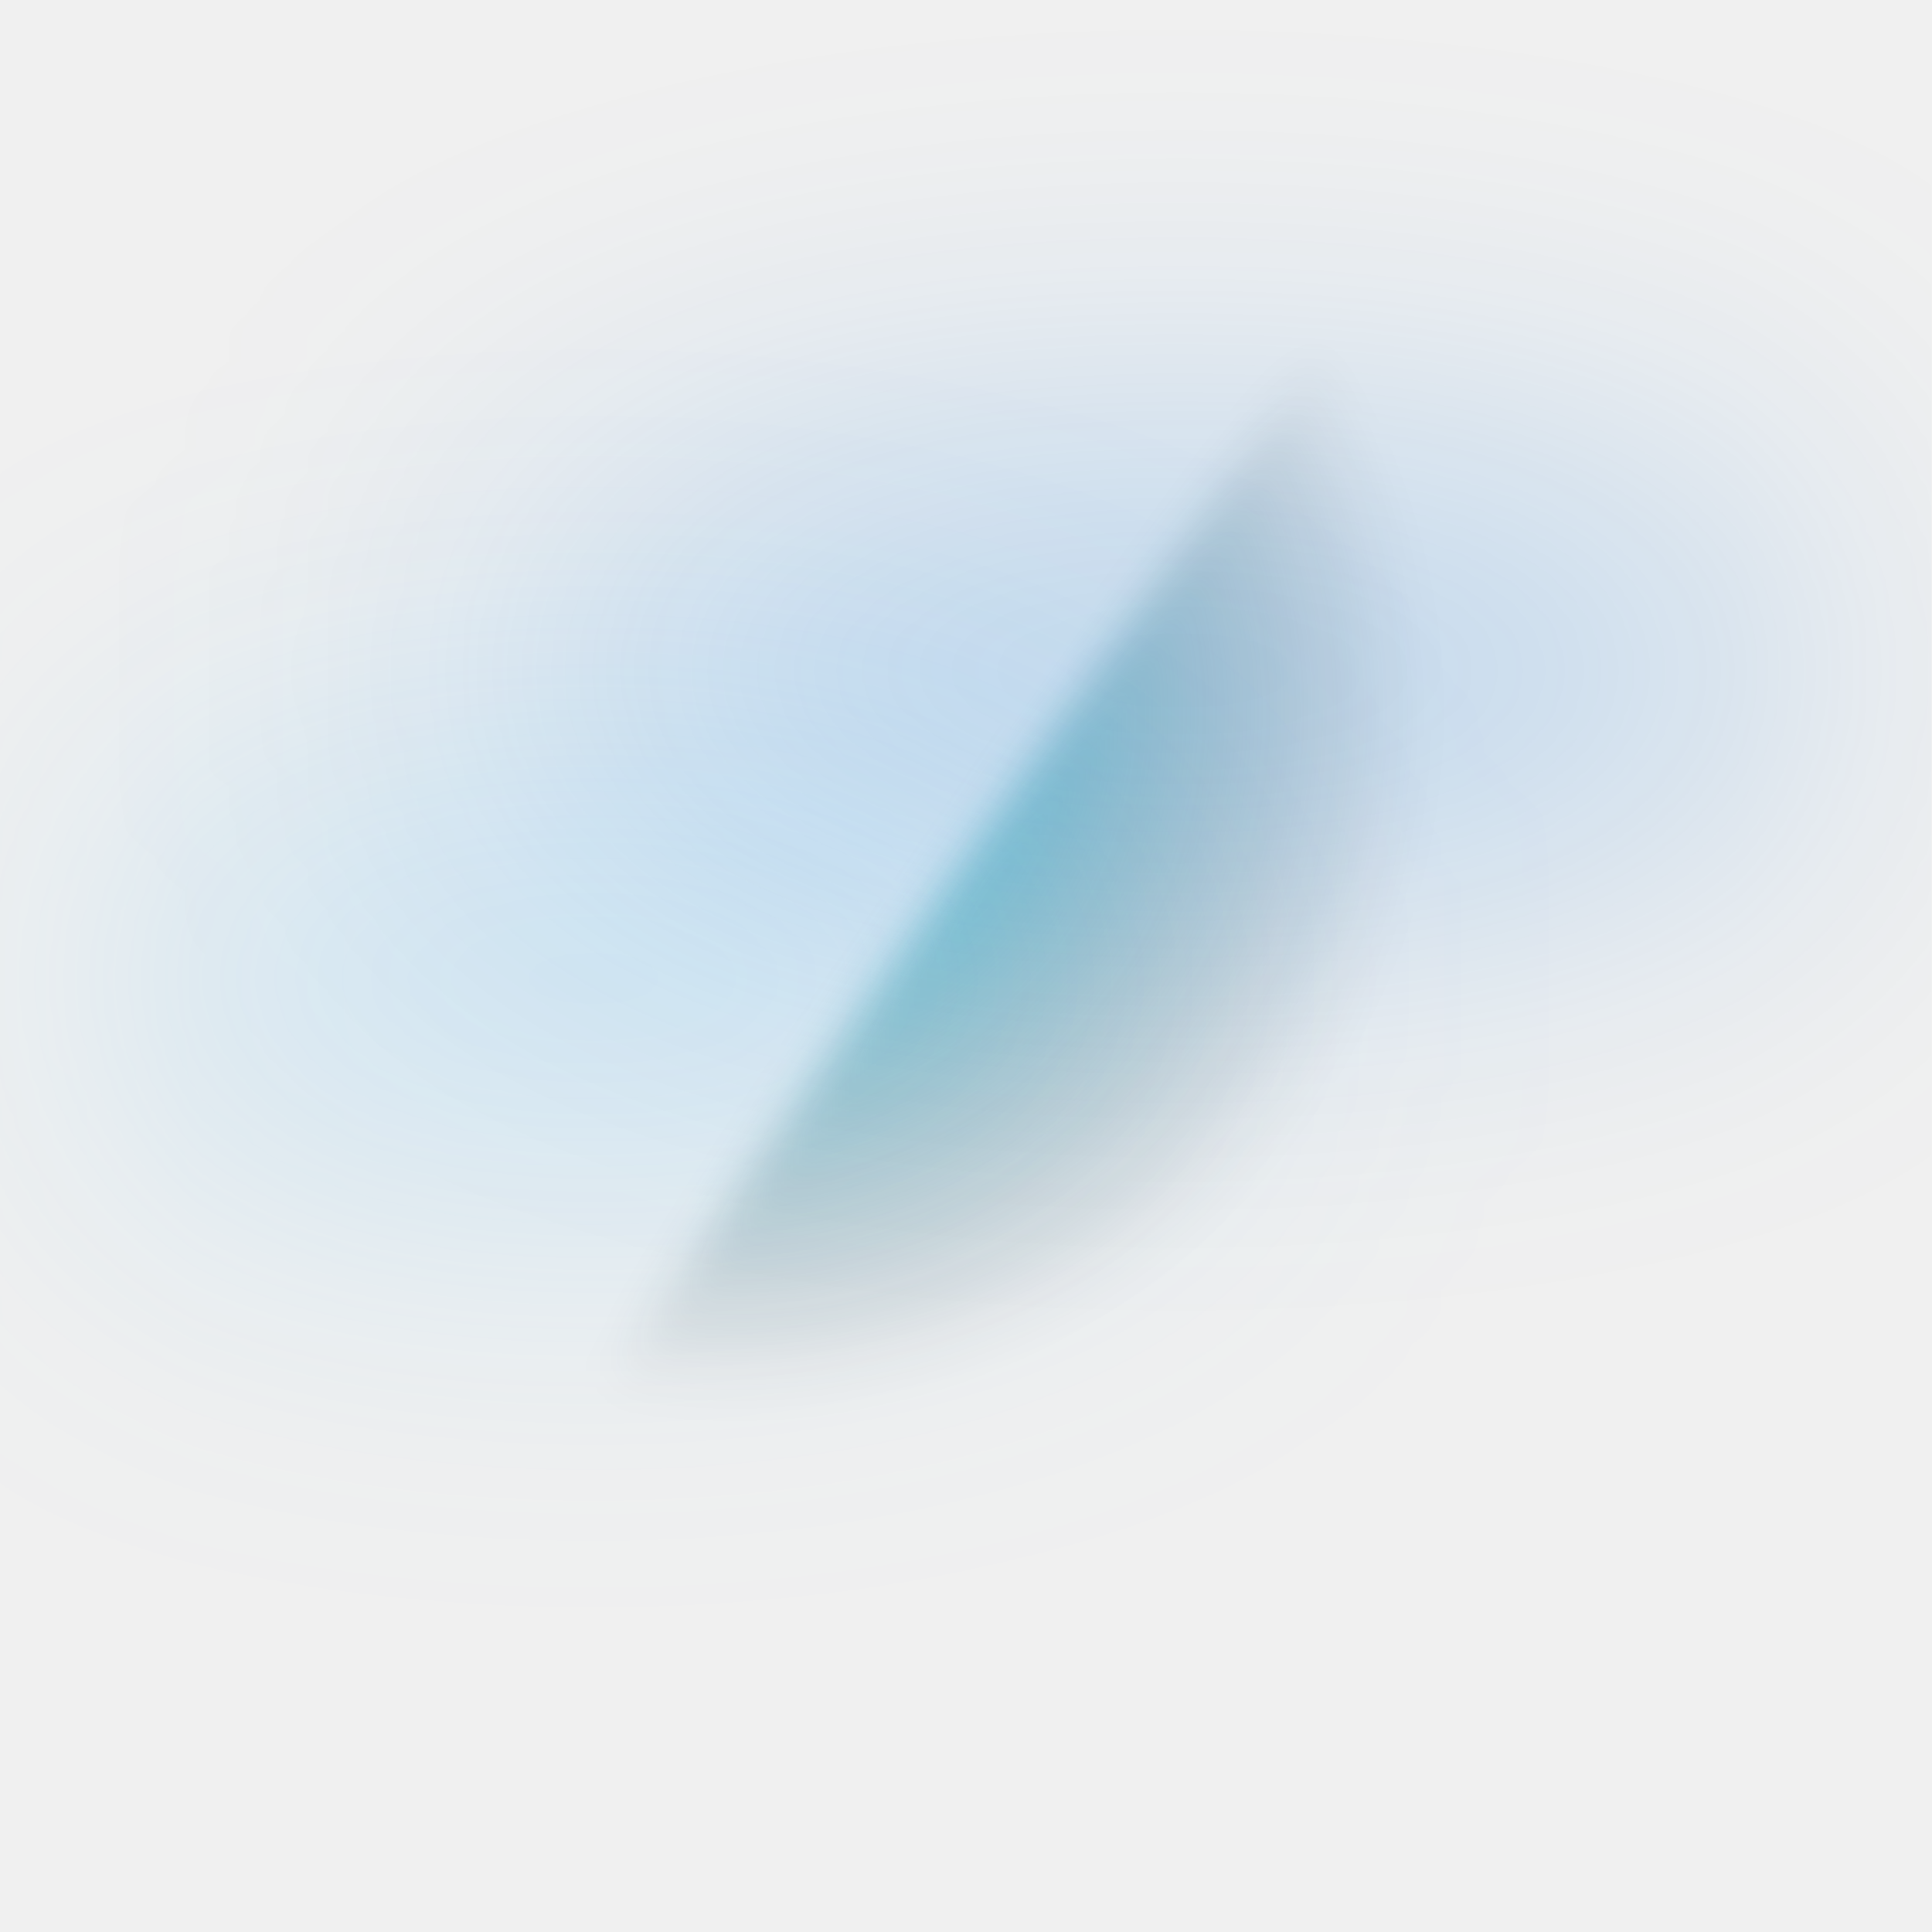
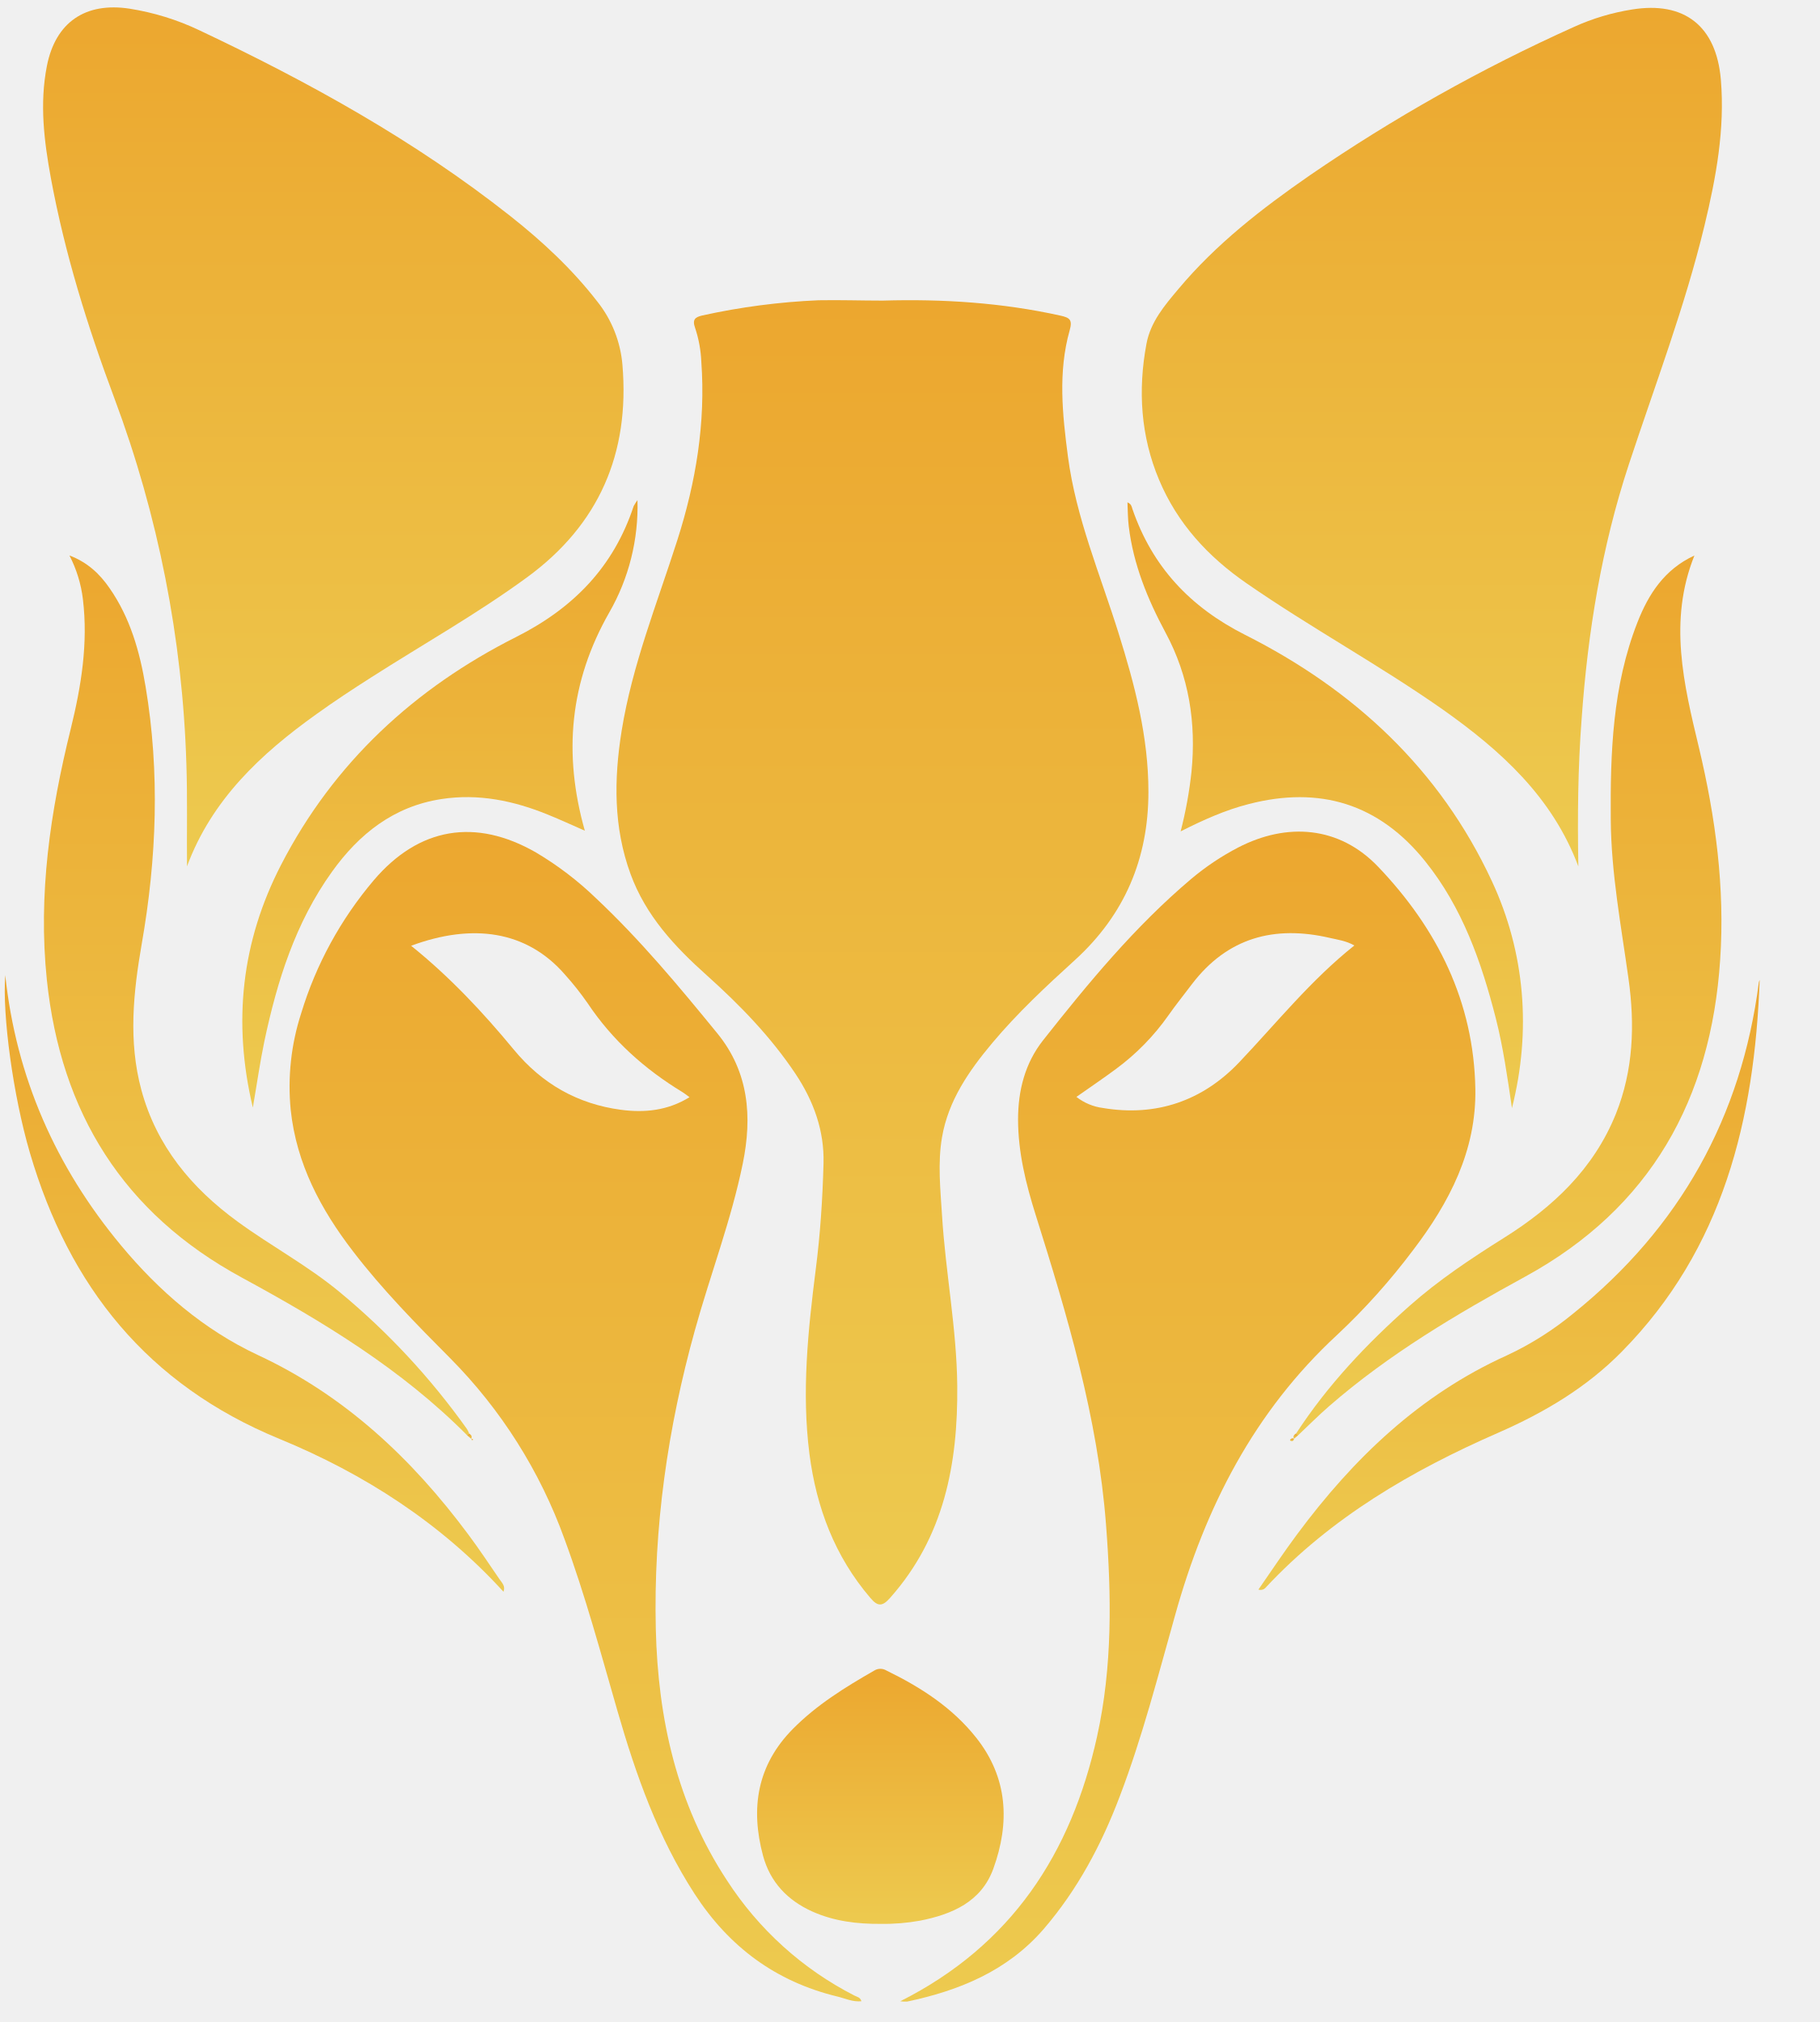
- <svg xmlns="http://www.w3.org/2000/svg" width="290" height="290" viewBox="0 0 290 290" fill="none">
-   <g clip-path="url(#clip0_603_11)">
-     <g filter="url(#filter0_f_603_11)">
-       <path d="M39.126 281.638L94.868 321.045L290 39.688L234.258 0.282L39.126 281.638Z" fill="url(#paint0_radial_603_11)" fill-opacity="0.72" />
-     </g>
-     <g filter="url(#filter1_f_603_11)">
-       <ellipse cx="177.125" cy="100.657" rx="103.103" ry="31.724" fill="#0076E3" fill-opacity="0.24" />
-     </g>
-     <g filter="url(#filter2_f_603_11)">
-       <ellipse cx="89.091" cy="146.921" rx="89.091" ry="31.724" fill="#39B8FF" fill-opacity="0.2" />
-     </g>
-   </g>
+ <svg xmlns="http://www.w3.org/2000/svg" width="27" height="30" viewBox="0 0 27 30" fill="none">
+   <path d="M13.095 4.46C13.983 4.434 14.864 4.49 15.733 4.683C15.867 4.713 15.914 4.743 15.869 4.9C15.694 5.519 15.761 6.147 15.843 6.774C15.963 7.684 16.322 8.524 16.593 9.391C16.834 10.159 17.038 10.934 17.037 11.75C17.037 12.741 16.682 13.573 15.95 14.241C15.52 14.632 15.096 15.027 14.722 15.473C14.375 15.887 14.069 16.327 13.975 16.873C13.909 17.257 13.951 17.645 13.975 18.03C14.027 18.877 14.193 19.713 14.201 20.561C14.212 21.718 14.006 22.806 13.204 23.708C13.094 23.832 13.025 23.843 12.912 23.708C12.383 23.09 12.111 22.366 12.008 21.57C11.891 20.652 11.987 19.741 12.102 18.831C12.169 18.311 12.203 17.788 12.217 17.265C12.231 16.777 12.07 16.335 11.8 15.93C11.433 15.381 10.977 14.912 10.489 14.474C10.01 14.046 9.58 13.586 9.354 12.967C9.1 12.273 9.107 11.562 9.222 10.844C9.379 9.867 9.749 8.951 10.048 8.015C10.324 7.153 10.47 6.273 10.404 5.365C10.397 5.195 10.366 5.028 10.313 4.868C10.266 4.739 10.313 4.705 10.421 4.68C10.987 4.555 11.563 4.48 12.142 4.455C12.458 4.449 12.777 4.46 13.095 4.46Z" fill="url(#paint0_linear_59_3086)" />
+   <path d="M2.774 12.854C2.77 12.344 2.782 11.84 2.765 11.334C2.708 9.481 2.347 7.649 1.698 5.912C1.301 4.851 0.963 3.767 0.756 2.649C0.654 2.095 0.585 1.538 0.696 0.977C0.824 0.329 1.268 0.028 1.924 0.129C2.282 0.186 2.63 0.293 2.957 0.449C4.583 1.217 6.153 2.086 7.57 3.205C8.046 3.581 8.488 3.992 8.862 4.475C9.076 4.744 9.206 5.072 9.234 5.415C9.345 6.729 8.884 7.788 7.817 8.567C7.076 9.109 6.275 9.559 5.504 10.052C5.23 10.227 4.959 10.405 4.695 10.595C3.869 11.185 3.141 11.864 2.774 12.854Z" fill="url(#paint1_linear_59_3086)" />
+   <path d="M23.415 12.855C23.03 11.824 22.262 11.134 21.404 10.527C20.459 9.864 19.442 9.312 18.494 8.655C17.922 8.26 17.467 7.767 17.195 7.119C16.923 6.472 16.879 5.791 17.008 5.101C17.069 4.774 17.279 4.529 17.482 4.288C18.04 3.621 18.72 3.094 19.429 2.603C20.668 1.752 21.982 1.014 23.353 0.398C23.626 0.274 23.915 0.188 24.211 0.141C24.988 0.015 25.461 0.386 25.529 1.18C25.591 1.918 25.458 2.633 25.287 3.344C24.996 4.552 24.553 5.711 24.165 6.888C23.761 8.113 23.555 9.377 23.464 10.663C23.408 11.391 23.402 12.12 23.415 12.855Z" fill="url(#paint2_linear_59_3086)" />
+   <path d="M12.779 29.692C12.649 29.705 12.536 29.649 12.418 29.621C11.507 29.4 10.814 28.884 10.304 28.098C9.762 27.262 9.435 26.336 9.161 25.388C8.914 24.532 8.683 23.671 8.375 22.836C8.012 21.829 7.434 20.914 6.681 20.154C6.176 19.646 5.672 19.134 5.235 18.563C4.757 17.941 4.398 17.266 4.313 16.47C4.265 15.985 4.318 15.495 4.469 15.031C4.689 14.307 5.056 13.637 5.545 13.06C6.215 12.273 7.056 12.133 7.953 12.649C8.275 12.84 8.574 13.068 8.843 13.328C9.499 13.945 10.074 14.636 10.642 15.332C11.109 15.904 11.162 16.569 11.019 17.264C10.847 18.107 10.537 18.912 10.308 19.739C9.905 21.19 9.693 22.666 9.729 24.172C9.761 25.501 10.041 26.768 10.784 27.898C11.254 28.625 11.907 29.216 12.678 29.609C12.714 29.628 12.763 29.632 12.779 29.692ZM10.229 16.279C10.184 16.246 10.156 16.223 10.125 16.204C9.564 15.863 9.086 15.436 8.718 14.885C8.615 14.737 8.503 14.595 8.382 14.461C7.814 13.805 7.009 13.695 6.099 14.032C6.67 14.491 7.164 15.018 7.624 15.575C8.041 16.08 8.569 16.38 9.213 16.466C9.562 16.512 9.904 16.479 10.229 16.279Z" fill="url(#paint3_linear_59_3086)" />
+   <path d="M13.356 29.692C15.007 28.861 15.892 27.497 16.275 25.765C16.505 24.726 16.489 23.674 16.408 22.619C16.286 21.033 15.836 19.525 15.363 18.021C15.219 17.563 15.104 17.098 15.103 16.611C15.103 16.178 15.207 15.774 15.473 15.436C16.146 14.584 16.837 13.746 17.671 13.041C17.886 12.86 18.12 12.703 18.369 12.574C19.092 12.2 19.868 12.254 20.447 12.862C21.323 13.78 21.865 14.865 21.887 16.157C21.903 17.072 21.501 17.843 20.961 18.551C20.623 19.001 20.248 19.42 19.837 19.805C18.605 20.944 17.88 22.364 17.435 23.957C17.18 24.861 16.947 25.774 16.611 26.654C16.34 27.37 15.984 28.039 15.482 28.622C14.946 29.241 14.235 29.533 13.457 29.697C13.423 29.699 13.389 29.697 13.356 29.692ZM15.968 16.274C16.082 16.363 16.219 16.421 16.363 16.439C17.156 16.572 17.842 16.331 18.384 15.761C18.941 15.174 19.447 14.541 20.092 14.028C19.968 13.957 19.845 13.943 19.726 13.915C18.905 13.725 18.209 13.911 17.683 14.601C17.566 14.756 17.445 14.906 17.334 15.064C17.119 15.37 16.855 15.64 16.553 15.862C16.363 16.003 16.167 16.135 15.968 16.275V16.274Z" fill="url(#paint4_linear_59_3086)" />
+   <path d="M6.93 21.295C5.956 20.313 4.789 19.608 3.587 18.955C1.829 18.001 0.901 16.507 0.695 14.537C0.563 13.272 0.746 12.04 1.049 10.816C1.205 10.184 1.309 9.546 1.23 8.891C1.203 8.664 1.135 8.444 1.03 8.241C1.301 8.344 1.482 8.518 1.625 8.726C1.931 9.165 2.074 9.669 2.16 10.188C2.373 11.462 2.325 12.733 2.103 14.002C1.977 14.725 1.902 15.448 2.097 16.171C2.323 17.005 2.842 17.627 3.525 18.125C4.022 18.488 4.57 18.78 5.047 19.177C5.759 19.767 6.39 20.447 6.926 21.2C6.939 21.221 6.95 21.243 6.959 21.266L6.93 21.295Z" fill="url(#paint5_linear_59_3086)" />
+   <path d="M19.229 21.267C19.695 20.551 20.276 19.937 20.913 19.373C21.344 18.991 21.821 18.674 22.308 18.368C23.035 17.913 23.643 17.344 23.972 16.526C24.232 15.877 24.255 15.203 24.159 14.52C24.05 13.736 23.902 12.958 23.896 12.163C23.888 11.169 23.922 10.178 24.291 9.236C24.455 8.816 24.691 8.448 25.137 8.242C24.748 9.211 24.979 10.153 25.203 11.088C25.451 12.127 25.591 13.173 25.519 14.239C25.383 16.308 24.488 17.921 22.632 18.938C21.608 19.498 20.605 20.091 19.72 20.861C19.56 21 19.41 21.151 19.256 21.296L19.229 21.267Z" fill="url(#paint6_linear_59_3086)" />
+   <path d="M13.069 28.544C12.717 28.547 12.374 28.506 12.049 28.36C11.681 28.194 11.426 27.924 11.32 27.534C11.131 26.831 11.23 26.191 11.762 25.652C12.117 25.293 12.54 25.032 12.973 24.784C12.999 24.768 13.03 24.76 13.06 24.76C13.091 24.76 13.122 24.768 13.148 24.784C13.657 25.032 14.127 25.333 14.483 25.783C14.954 26.378 14.983 27.045 14.736 27.726C14.558 28.216 14.127 28.403 13.646 28.497C13.456 28.531 13.263 28.547 13.069 28.544Z" fill="url(#paint7_linear_59_3086)" />
+   <path d="M9.457 7.42C9.474 8.004 9.329 8.582 9.038 9.088C8.454 10.113 8.351 11.177 8.676 12.325C8.48 12.239 8.309 12.16 8.134 12.089C7.624 11.88 7.095 11.77 6.545 11.856C5.842 11.965 5.328 12.371 4.925 12.934C4.383 13.689 4.112 14.553 3.922 15.449C3.856 15.765 3.811 16.085 3.751 16.433C3.448 15.16 3.585 13.965 4.17 12.831C4.951 11.316 6.15 10.21 7.657 9.451C8.508 9.022 9.103 8.411 9.401 7.508C9.418 7.477 9.437 7.448 9.457 7.42Z" fill="url(#paint8_linear_59_3086)" />
+   <path d="M17.515 12.335C17.59 12.044 17.644 11.749 17.676 11.451C17.747 10.725 17.64 10.035 17.292 9.388C17.025 8.891 16.813 8.374 16.745 7.807C16.731 7.693 16.732 7.577 16.726 7.454C16.785 7.477 16.788 7.517 16.799 7.55C17.094 8.409 17.655 9.007 18.471 9.419C20.084 10.232 21.36 11.411 22.132 13.073C22.625 14.131 22.72 15.295 22.43 16.441C22.361 15.967 22.299 15.537 22.192 15.114C21.978 14.275 21.695 13.466 21.144 12.78C20.458 11.924 19.577 11.657 18.524 11.93C18.18 12.018 17.857 12.162 17.515 12.335Z" fill="url(#paint9_linear_59_3086)" />
+   <path d="M7.469 23.616C6.539 22.597 5.405 21.867 4.147 21.349C2.189 20.545 1.024 19.086 0.443 17.102C0.194 16.252 0.033 15.061 0.078 14.467C0.238 15.98 0.827 17.314 1.795 18.477C2.36 19.157 3.024 19.729 3.825 20.104C5.118 20.706 6.112 21.643 6.949 22.769C7.109 22.984 7.258 23.208 7.409 23.429C7.446 23.483 7.503 23.534 7.469 23.616Z" fill="url(#paint10_linear_59_3086)" />
+   <path d="M26.105 14.54C26.029 16.603 25.567 18.526 24.058 20.056C23.535 20.588 22.906 20.96 22.225 21.258C20.942 21.819 19.747 22.515 18.779 23.552C18.766 23.568 18.748 23.58 18.729 23.585C18.709 23.591 18.688 23.591 18.669 23.584C18.864 23.304 19.046 23.028 19.243 22.764C20.076 21.642 21.058 20.696 22.352 20.111C22.709 19.945 23.043 19.733 23.346 19.483C24.919 18.215 25.835 16.578 26.093 14.573C26.096 14.561 26.1 14.55 26.105 14.54Z" fill="url(#paint11_linear_59_3086)" />
+   <path d="M6.959 21.268C6.987 21.288 7.01 21.31 6.99 21.348L6.929 21.295L6.959 21.268Z" fill="url(#paint12_linear_59_3086)" />
+   <path d="M19.258 21.295L19.197 21.347C19.177 21.308 19.199 21.287 19.228 21.267L19.258 21.295Z" fill="url(#paint13_linear_59_3086)" />
+   <path d="M19.197 21.347C19.192 21.376 19.175 21.388 19.146 21.377C19.142 21.373 19.138 21.368 19.137 21.363C19.153 21.344 19.172 21.33 19.198 21.348L19.197 21.347Z" fill="url(#paint14_linear_59_3086)" />
+   <path d="M6.991 21.348L7.018 21.352L7.008 21.375L6.992 21.347L6.991 21.348Z" fill="url(#paint15_linear_59_3086)" />
  <defs>
-     <filter id="filter0_f_603_11" x="32.781" y="-6.063" width="263.563" height="333.452" filterUnits="userSpaceOnUse" color-interpolation-filters="sRGB">
-       <feFlood flood-opacity="0" result="BackgroundImageFix" />
-       <feBlend mode="normal" in="SourceGraphic" in2="BackgroundImageFix" result="shape" />
-       <feGaussianBlur stdDeviation="3.172" result="effect1_foregroundBlur_603_11" />
-     </filter>
-     <filter id="filter1_f_603_11" x="-31.724" y="-36.813" width="417.699" height="274.941" filterUnits="userSpaceOnUse" color-interpolation-filters="sRGB">
-       <feFlood flood-opacity="0" result="BackgroundImageFix" />
-       <feBlend mode="normal" in="SourceGraphic" in2="BackgroundImageFix" result="shape" />
-       <feGaussianBlur stdDeviation="52.873" result="effect1_foregroundBlur_603_11" />
-     </filter>
-     <filter id="filter2_f_603_11" x="-105.747" y="9.451" width="389.676" height="274.941" filterUnits="userSpaceOnUse" color-interpolation-filters="sRGB">
-       <feFlood flood-opacity="0" result="BackgroundImageFix" />
-       <feBlend mode="normal" in="SourceGraphic" in2="BackgroundImageFix" result="shape" />
-       <feGaussianBlur stdDeviation="52.873" result="effect1_foregroundBlur_603_11" />
-     </filter>
-     <radialGradient id="paint0_radial_603_11" cx="0" cy="0" r="1" gradientUnits="userSpaceOnUse" gradientTransform="translate(110.637 106.511) rotate(40.451) scale(103.876 104.028)">
-       <stop stop-color="#00E6F4" />
-       <stop offset="1" stop-color="#12131A" stop-opacity="0" />
-     </radialGradient>
-     <clipPath id="clip0_603_11">
-       <rect width="290" height="290" fill="white" />
-     </clipPath>
+     <linearGradient id="paint0_linear_59_3086" x1="13.091" y1="4.453" x2="13.091" y2="23.805" gradientUnits="userSpaceOnUse">
+       <stop stop-color="#ECA72F" />
+       <stop offset="1" stop-color="#EDCA4F" />
+     </linearGradient>
+     <linearGradient id="paint1_linear_59_3086" x1="4.945" y1="0.11" x2="4.945" y2="12.854" gradientUnits="userSpaceOnUse">
+       <stop stop-color="#ECA72F" />
+       <stop offset="1" stop-color="#EDCA4F" />
+     </linearGradient>
+     <linearGradient id="paint2_linear_59_3086" x1="21.241" y1="0.117" x2="21.241" y2="12.855" gradientUnits="userSpaceOnUse">
+       <stop stop-color="#ECA72F" />
+       <stop offset="1" stop-color="#EDCA4F" />
+     </linearGradient>
+     <linearGradient id="paint3_linear_59_3086" x1="8.538" y1="12.344" x2="8.538" y2="29.694" gradientUnits="userSpaceOnUse">
+       <stop stop-color="#ECA72F" />
+       <stop offset="1" stop-color="#EDCA4F" />
+     </linearGradient>
+     <linearGradient id="paint4_linear_59_3086" x1="17.622" y1="12.339" x2="17.622" y2="29.698" gradientUnits="userSpaceOnUse">
+       <stop stop-color="#ECA72F" />
+       <stop offset="1" stop-color="#EDCA4F" />
+     </linearGradient>
+     <linearGradient id="paint5_linear_59_3086" x1="3.805" y1="8.241" x2="3.805" y2="21.295" gradientUnits="userSpaceOnUse">
+       <stop stop-color="#ECA72F" />
+       <stop offset="1" stop-color="#EDCA4F" />
+     </linearGradient>
+     <linearGradient id="paint6_linear_59_3086" x1="22.384" y1="8.242" x2="22.384" y2="21.296" gradientUnits="userSpaceOnUse">
+       <stop stop-color="#ECA72F" />
+       <stop offset="1" stop-color="#EDCA4F" />
+     </linearGradient>
+     <linearGradient id="paint7_linear_59_3086" x1="13.06" y1="24.76" x2="13.06" y2="28.545" gradientUnits="userSpaceOnUse">
+       <stop stop-color="#ECA72F" />
+       <stop offset="1" stop-color="#EDCA4F" />
+     </linearGradient>
+     <linearGradient id="paint8_linear_59_3086" x1="6.527" y1="7.42" x2="6.527" y2="16.433" gradientUnits="userSpaceOnUse">
+       <stop stop-color="#ECA72F" />
+       <stop offset="1" stop-color="#EDCA4F" />
+     </linearGradient>
+     <linearGradient id="paint9_linear_59_3086" x1="19.66" y1="7.454" x2="19.66" y2="16.441" gradientUnits="userSpaceOnUse">
+       <stop stop-color="#ECA72F" />
+       <stop offset="1" stop-color="#EDCA4F" />
+     </linearGradient>
+     <linearGradient id="paint10_linear_59_3086" x1="3.775" y1="14.467" x2="3.775" y2="23.616" gradientUnits="userSpaceOnUse">
+       <stop stop-color="#ECA72F" />
+       <stop offset="1" stop-color="#EDCA4F" />
+     </linearGradient>
+     <linearGradient id="paint11_linear_59_3086" x1="22.387" y1="14.54" x2="22.387" y2="23.59" gradientUnits="userSpaceOnUse">
+       <stop stop-color="#ECA72F" />
+       <stop offset="1" stop-color="#EDCA4F" />
+     </linearGradient>
+     <linearGradient id="paint12_linear_59_3086" x1="6.963" y1="21.268" x2="6.963" y2="21.348" gradientUnits="userSpaceOnUse">
+       <stop stop-color="#ECA72F" />
+       <stop offset="1" stop-color="#EDCA4F" />
+     </linearGradient>
+     <linearGradient id="paint13_linear_59_3086" x1="19.223" y1="21.267" x2="19.223" y2="21.347" gradientUnits="userSpaceOnUse">
+       <stop stop-color="#ECA72F" />
+       <stop offset="1" stop-color="#EDCA4F" />
+     </linearGradient>
+     <linearGradient id="paint14_linear_59_3086" x1="19.167" y1="21.34" x2="19.167" y2="21.381" gradientUnits="userSpaceOnUse">
+       <stop stop-color="#ECA72F" />
+       <stop offset="1" stop-color="#EDCA4F" />
+     </linearGradient>
+     <linearGradient id="paint15_linear_59_3086" x1="7.005" y1="21.347" x2="7.005" y2="21.375" gradientUnits="userSpaceOnUse">
+       <stop stop-color="#ECA72F" />
+       <stop offset="1" stop-color="#EDCA4F" />
+     </linearGradient>
  </defs>
</svg>
